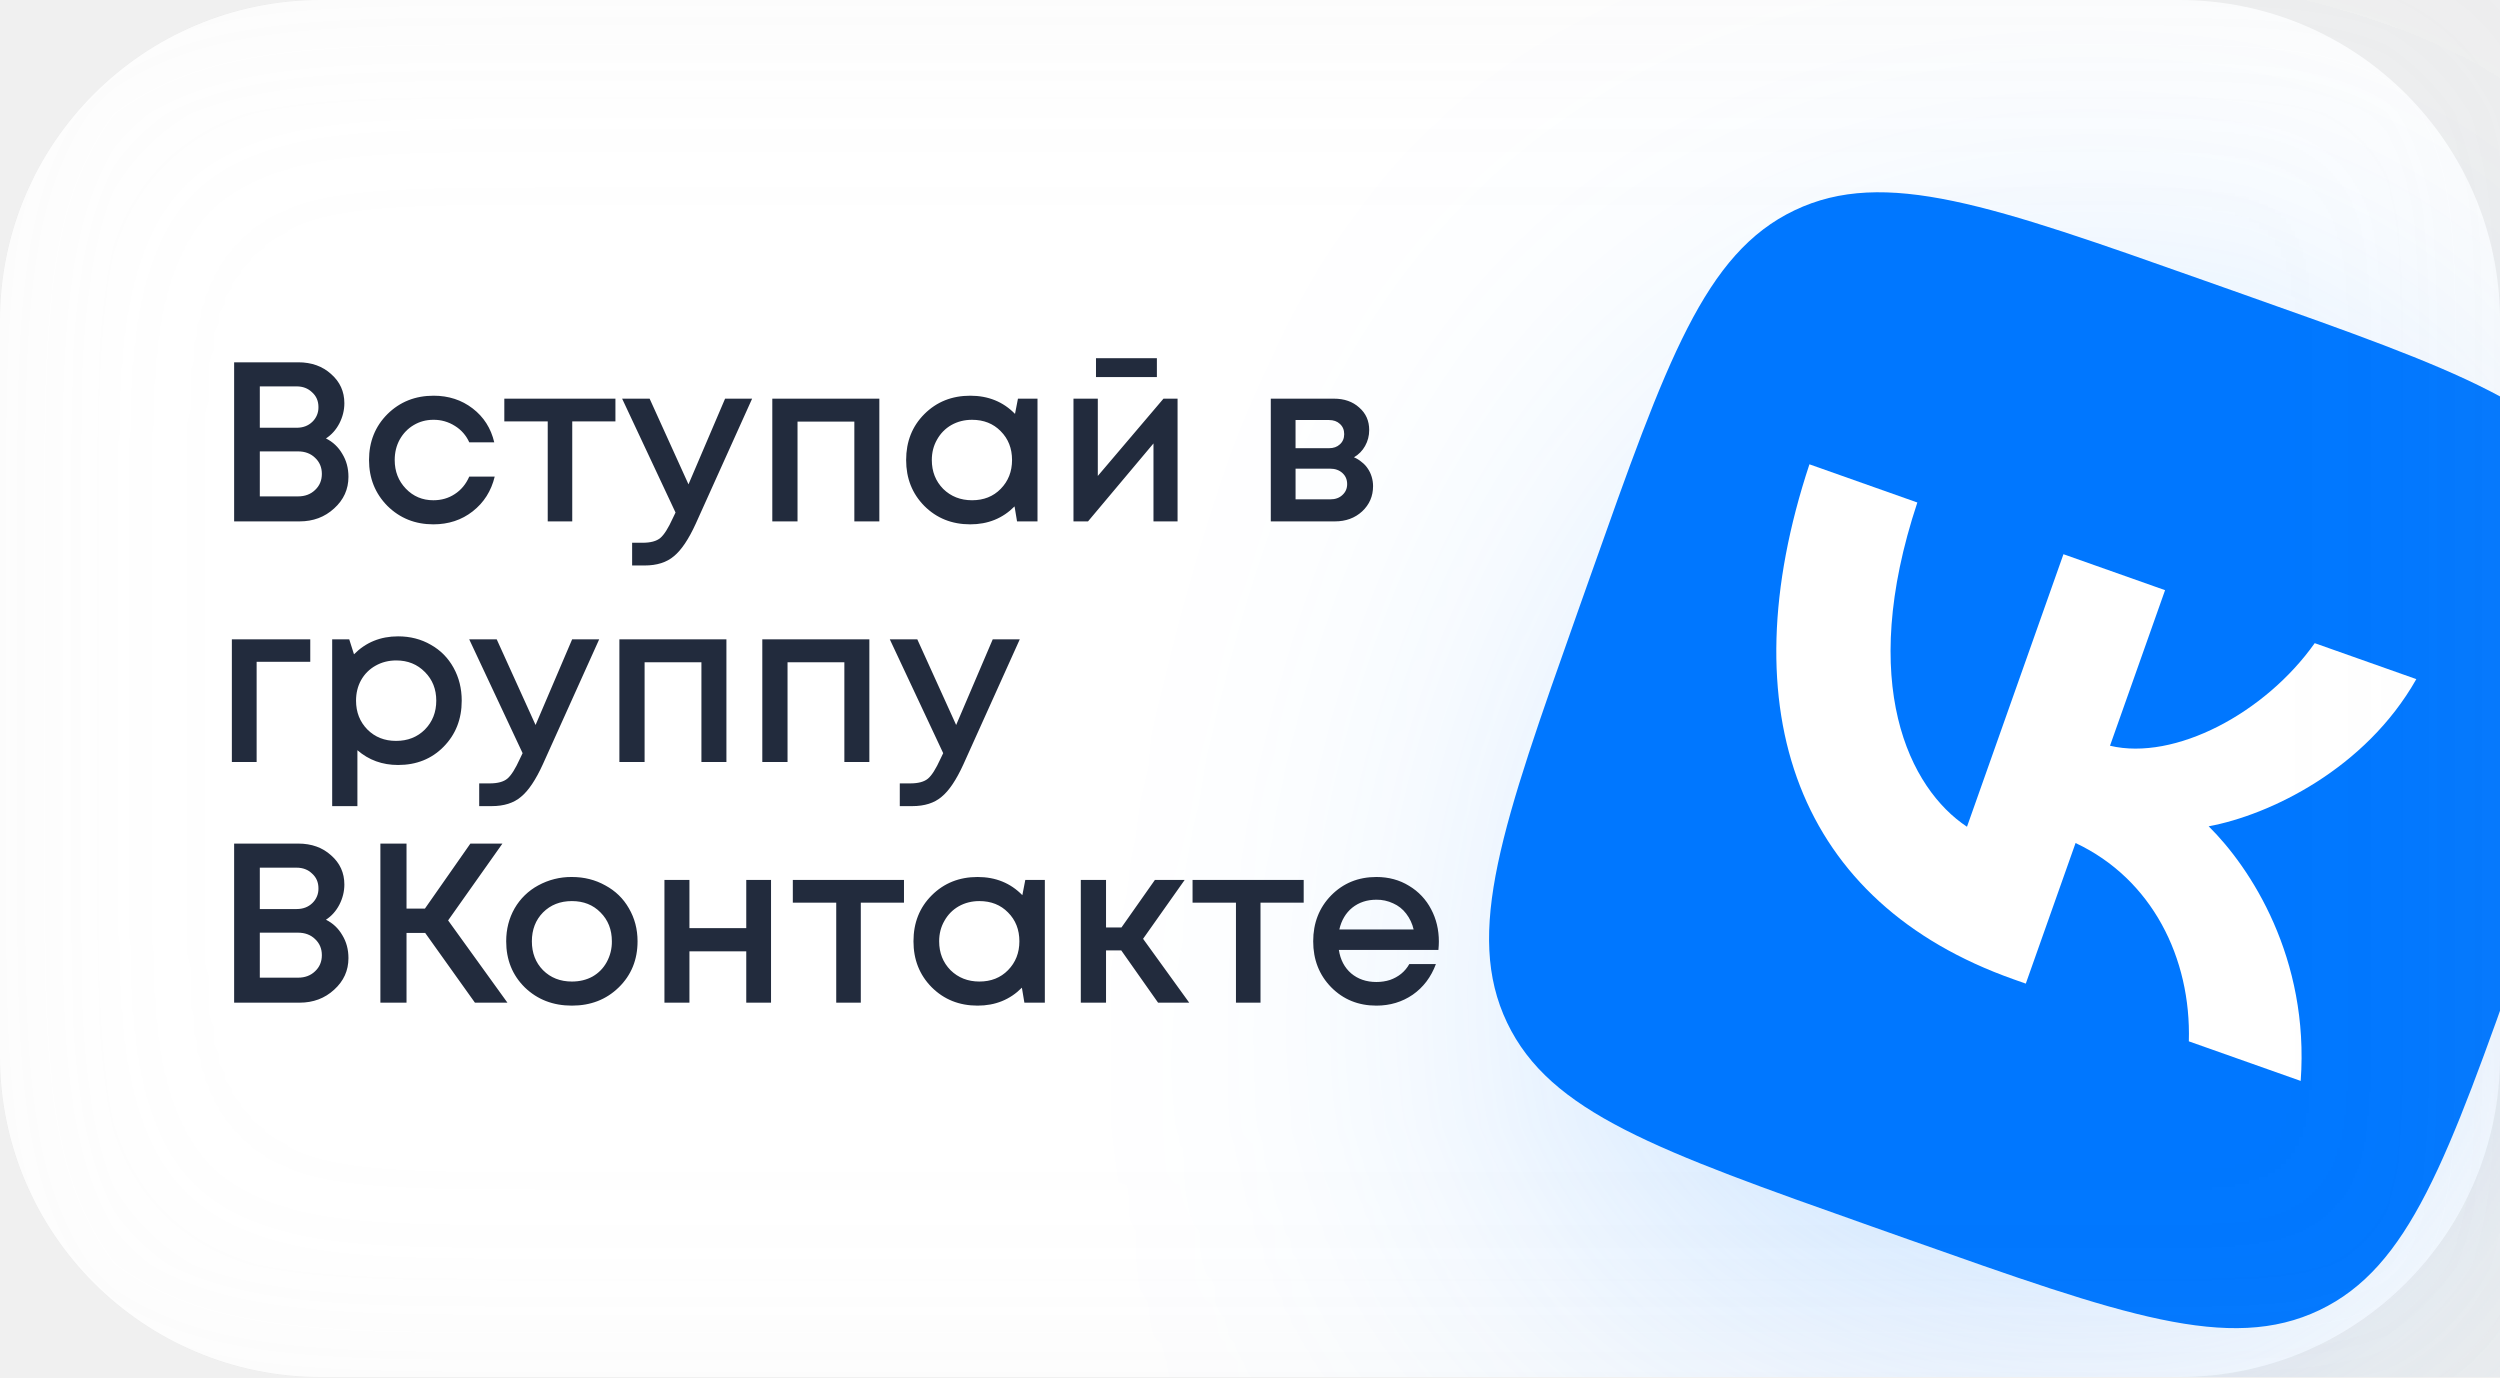
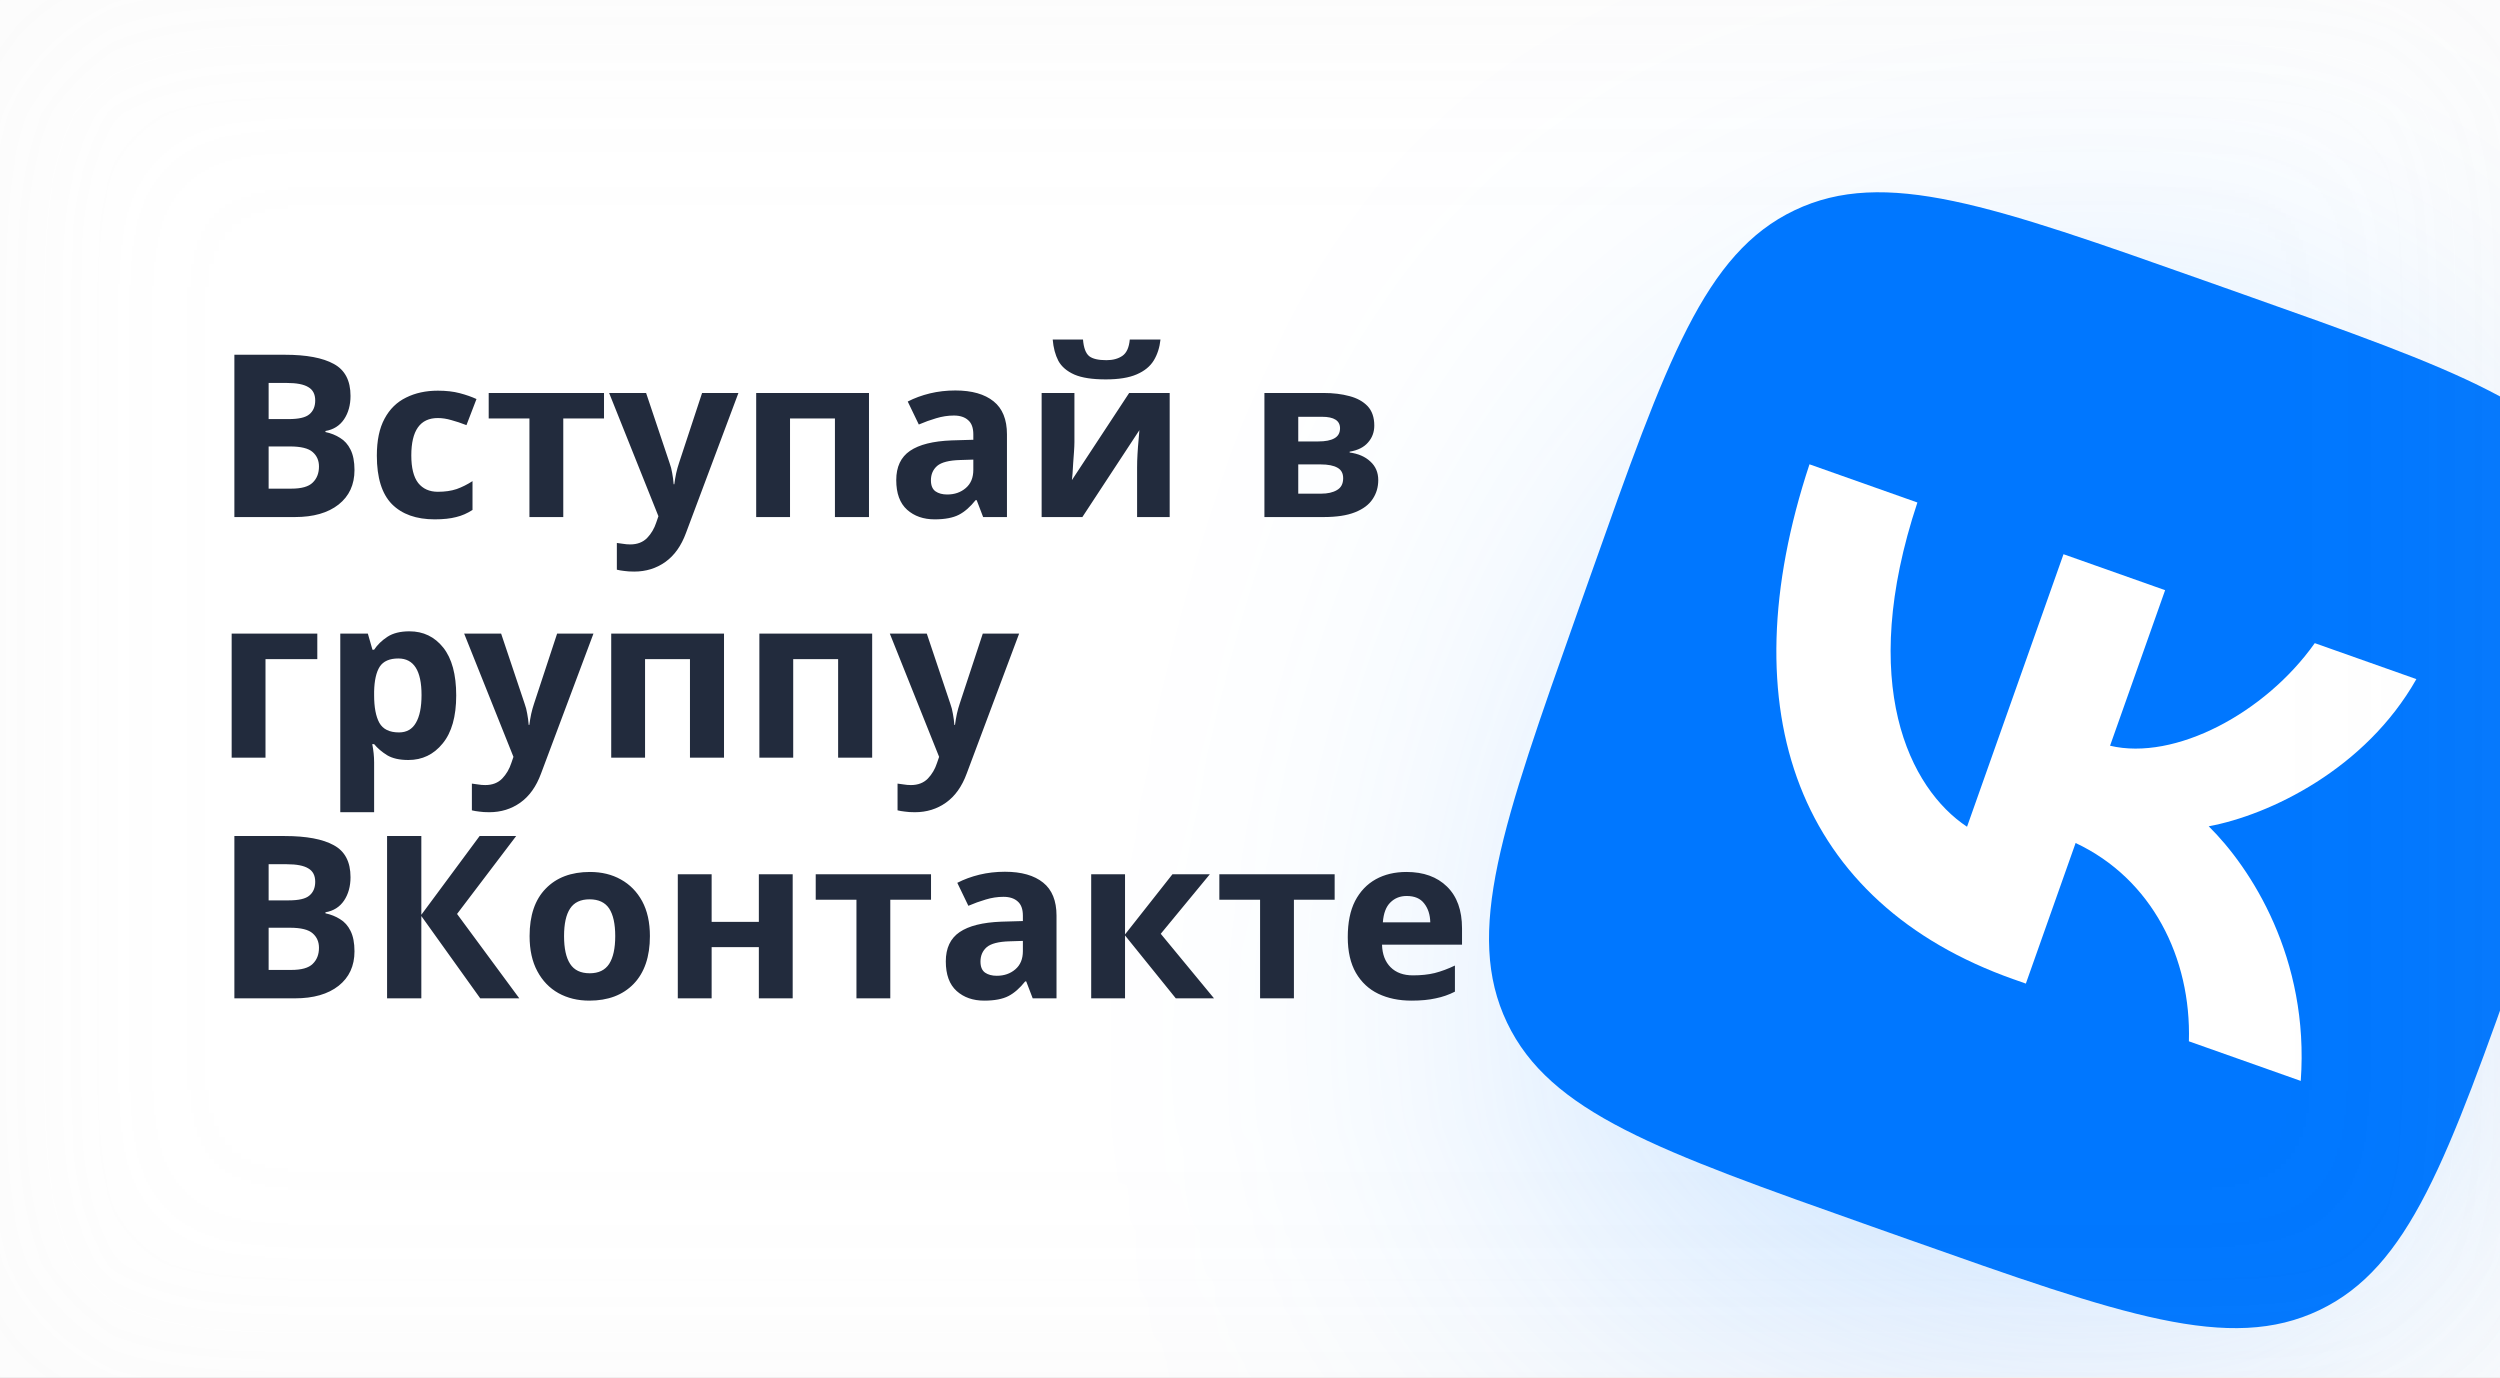
- <svg xmlns="http://www.w3.org/2000/svg" width="187" height="103" fill="none">
-   <g filter="url(#a)">
-     <rect width="187" height="103" fill="#fff" rx="24" />
-     <mask id="b" width="187" height="103" x="0" y="0" maskUnits="userSpaceOnUse" style="mask-type:alpha">
-       <path fill="#fff" stroke="#F4F7FC" d="M.5.5h186v102H.5z" />
-     </mask>
-     <g mask="url(#b)">
-       <g filter="url(#c)" opacity=".4">
-         <path fill="#07F" d="M128.307 66.374c3.418-16.623 5.127-24.934 11.352-29.037 6.226-4.102 14.538-2.393 31.161 1.024l2.938.604c16.623 3.418 24.934 5.127 29.037 11.353 4.102 6.225 2.393 14.537-1.024 31.16l-.605 2.938c-3.417 16.623-5.126 24.934-11.352 29.037-6.226 4.102-14.537 2.393-31.16-1.024l-2.938-.604c-16.623-3.418-24.935-5.127-29.037-11.353-4.102-6.225-2.394-14.537 1.024-31.16l.604-2.938Z" />
-         <path fill="#fff" d="M163.764 92.073c-16.743-3.442-23.933-16.884-20.404-36.066l8.387 1.724c-2.607 14.076 2.355 21.285 7.001 23.517l4.355-21.182 7.898 1.623-2.486 12.091c4.943.474 11.157-3.99 14.117-9.7l7.897 1.624c-2.852 7.199-9.494 11.576-13.878 13.035 3.541 2.642 8.828 8.738 9.428 17.922l-8.693-1.787c-.672-6.2-4.399-11.656-10.426-13.533l-2.246 10.928-.95-.196Z" />
-       </g>
-       <path fill="#07F" d="M119.014 42.937c5.663-15.998 8.494-23.997 15.223-27.208 6.729-3.21 14.728-.38 30.726 5.284l2.828 1c15.998 5.663 23.997 8.495 27.208 15.224 3.21 6.729.379 14.728-5.284 30.726l-1.001 2.828c-5.663 15.998-8.494 23.997-15.223 27.208-6.729 3.21-14.728.379-30.726-5.284l-2.828-1.001c-15.998-5.663-23.997-8.494-27.208-15.223-3.21-6.73-.379-14.728 5.284-30.726l1.001-2.828Z" />
-       <path fill="#fff" d="M150.616 73.252c-16.114-5.704-21.395-20.005-15.271-38.522l8.072 2.857c-4.511 13.586-.583 21.407 3.713 24.254l7.216-20.386 7.601 2.69-4.119 11.637c4.832 1.147 11.598-2.425 15.313-7.674l7.6 2.69c-3.811 6.74-10.99 10.166-15.533 11.01 3.145 3.103 7.547 9.866 6.884 19.045l-8.367-2.961c.184-6.233-2.76-12.149-8.473-14.834l-3.722 10.517-.914-.323Z" />
-       <path fill="#222B3D" d="M24.381 32.795c.521.26.93.646 1.224 1.156.306.499.459 1.071.459 1.717 0 .93-.357 1.717-1.071 2.363-.703.646-1.564.969-2.584.969h-4.896V27.1h4.794c.997 0 1.819.295 2.465.884.657.578.986 1.303.986 2.176 0 .521-.125 1.026-.374 1.513-.25.476-.584.85-1.003 1.122Zm-.561-2.346c0-.453-.159-.822-.476-1.105-.306-.295-.691-.442-1.156-.442h-2.754v3.094h2.754c.476 0 .867-.147 1.173-.442a1.47 1.47 0 0 0 .459-1.105Zm-1.53 6.681c.521 0 .946-.159 1.275-.476.34-.317.51-.72.51-1.207 0-.487-.17-.89-.51-1.207-.329-.317-.754-.476-1.275-.476h-2.856v3.366h2.856Zm10.124 2.091c-1.36 0-2.504-.459-3.434-1.377-.918-.93-1.377-2.074-1.377-3.434 0-1.371.46-2.516 1.377-3.434.93-.918 2.08-1.377 3.451-1.377 1.122 0 2.097.317 2.924.952.828.635 1.366 1.479 1.615 2.533H35.1a2.747 2.747 0 0 0-1.07-1.224 2.922 2.922 0 0 0-1.616-.459c-.532 0-1.02.13-1.462.391-.442.26-.793.623-1.054 1.088-.249.453-.374.963-.374 1.53 0 .85.278 1.564.833 2.142.556.578 1.241.867 2.057.867.601 0 1.134-.153 1.598-.459.476-.306.84-.742 1.088-1.309h1.904c-.26 1.077-.81 1.944-1.649 2.601-.827.646-1.807.969-2.94.969Zm13.62-9.401v1.7h-3.23V39H40.97v-7.48h-3.247v-1.7h8.313Zm8.202 0h2.023l-4.216 9.35c-.533 1.167-1.077 1.978-1.632 2.431-.544.465-1.275.697-2.193.697h-.935v-1.7h.782c.6 0 1.042-.119 1.326-.357.283-.238.595-.731.935-1.479l.204-.425-3.995-8.517h2.057l2.907 6.409 2.737-6.409Zm3.532 0h8.007V39h-1.87v-7.463h-4.25V39h-1.887v-9.18Zm18.375 0h1.462V39h-1.53l-.187-1.122c-.884.895-1.989 1.343-3.315 1.343-1.371 0-2.516-.459-3.434-1.377-.906-.918-1.36-2.063-1.36-3.434 0-1.383.454-2.527 1.36-3.434.918-.918 2.063-1.377 3.434-1.377 1.349 0 2.465.453 3.35 1.36l.22-1.139Zm-5.593 6.749c.578.567 1.298.85 2.16.85.872 0 1.586-.283 2.141-.85.567-.578.85-1.298.85-2.159 0-.873-.283-1.592-.85-2.159-.555-.567-1.27-.85-2.142-.85-.567 0-1.082.13-1.547.391-.453.26-.81.623-1.07 1.088-.261.453-.392.963-.392 1.53 0 .861.284 1.581.85 2.159Zm15.985-9.775v1.411H81.98v-1.411h4.556Zm.493 3.026h1.054V39H86.28v-5.831L81.384 39h-1.088v-9.18h1.82v5.78l4.912-5.78Zm14.249 4.386c.215.09.408.21.578.357.181.136.334.3.459.493.125.181.221.385.289.612.068.227.102.459.102.697 0 .748-.272 1.377-.816 1.887-.544.499-1.224.748-2.04.748h-4.794v-9.18h4.726c.771 0 1.4.221 1.887.663.499.43.748.992.748 1.683 0 .43-.102.827-.306 1.19a2.226 2.226 0 0 1-.833.85Zm-.731-1.734c0-.317-.108-.572-.323-.765-.204-.193-.476-.289-.816-.289h-2.5v2.108h2.5c.34 0 .612-.096.816-.289.215-.193.323-.448.323-.765Zm-1.037 4.879c.374 0 .674-.108.901-.323.238-.215.357-.487.357-.816 0-.34-.119-.618-.357-.833-.238-.215-.544-.323-.918-.323h-2.584v2.295h2.6ZM23.208 47.82v1.683h-4.012V57h-1.853v-9.18h5.865Zm6.569-.221c.907 0 1.723.21 2.448.629.725.408 1.292.98 1.7 1.717.408.737.612 1.558.612 2.465 0 1.383-.453 2.533-1.36 3.451-.895.907-2.029 1.36-3.4 1.36-1.179 0-2.193-.368-3.043-1.105v4.182h-1.887V47.82h1.275l.357 1.122c.884-.895 1.983-1.343 3.298-1.343Zm-2.295 6.97c.567.567 1.28.85 2.142.85.873 0 1.592-.283 2.159-.85.567-.578.85-1.298.85-2.159 0-.861-.283-1.575-.85-2.142-.567-.578-1.28-.867-2.142-.867-.567 0-1.082.13-1.547.391a2.79 2.79 0 0 0-1.088 1.088c-.25.453-.374.963-.374 1.53 0 .861.283 1.581.85 2.159Zm15.315-6.749h2.023l-4.216 9.35c-.532 1.167-1.076 1.978-1.632 2.431-.544.465-1.275.697-2.193.697h-.935v-1.7h.782c.6 0 1.043-.119 1.326-.357.284-.238.595-.731.935-1.479l.204-.425-3.995-8.517h2.057l2.907 6.409 2.737-6.409Zm3.532 0h8.007V57h-1.87v-7.463h-4.25V57H46.33v-9.18Zm10.692 0h8.007V57h-1.87v-7.463h-4.25V57H57.02v-9.18Zm17.236 0h2.023l-4.216 9.35c-.532 1.167-1.076 1.978-1.632 2.431-.544.465-1.275.697-2.193.697h-.935v-1.7h.782c.6 0 1.043-.119 1.326-.357.283-.238.595-.731.935-1.479l.204-.425-3.995-8.517h2.057l2.907 6.409 2.737-6.409ZM24.381 68.795c.521.26.93.646 1.224 1.156.306.499.459 1.071.459 1.717 0 .93-.357 1.717-1.071 2.363-.703.646-1.564.969-2.584.969h-4.896V63.1h4.794c.997 0 1.819.295 2.465.884.657.578.986 1.303.986 2.176 0 .521-.125 1.026-.374 1.513-.25.476-.584.85-1.003 1.122Zm-.561-2.346c0-.453-.159-.822-.476-1.105-.306-.295-.691-.442-1.156-.442h-2.754v3.094h2.754c.476 0 .867-.147 1.173-.442a1.47 1.47 0 0 0 .459-1.105Zm-1.53 6.681c.521 0 .946-.159 1.275-.476.34-.317.51-.72.51-1.207 0-.487-.17-.89-.51-1.207-.329-.317-.754-.476-1.275-.476h-2.856v3.366h2.856ZM35.525 75l-3.723-5.219h-1.394V75h-1.955V63.1h1.955v4.862h1.377l3.4-4.862h2.397l-4.063 5.746L37.956 75h-2.43Zm10.753-1.139c-.93.907-2.096 1.36-3.502 1.36-1.405 0-2.578-.453-3.519-1.36-.93-.918-1.394-2.068-1.394-3.451 0-.907.21-1.728.63-2.465a4.517 4.517 0 0 1 1.767-1.717 5.117 5.117 0 0 1 2.516-.629c.918 0 1.751.21 2.5.629.758.408 1.348.98 1.767 1.717.43.737.646 1.558.646 2.465 0 1.383-.47 2.533-1.41 3.451Zm-3.502-.442c.578 0 1.094-.125 1.547-.374.453-.26.805-.618 1.054-1.071a3.14 3.14 0 0 0 .391-1.564c0-.873-.283-1.592-.85-2.159-.555-.567-1.27-.85-2.142-.85-.873 0-1.592.283-2.159.85-.555.567-.833 1.286-.833 2.159 0 .873.278 1.592.833 2.159.567.567 1.287.85 2.16.85ZM55.82 65.82h1.853V75H55.82v-3.842h-4.25V75H49.7v-9.18h1.87v3.604h4.25V65.82Zm11.798 0v1.7h-3.23V75H62.55v-7.48h-3.247v-1.7h8.313Zm9.074 0h1.462V75h-1.53l-.187-1.122c-.884.895-1.989 1.343-3.315 1.343-1.371 0-2.516-.459-3.434-1.377-.907-.918-1.36-2.063-1.36-3.434 0-1.383.453-2.527 1.36-3.434.918-.918 2.063-1.377 3.434-1.377 1.349 0 2.465.453 3.35 1.36l.22-1.139Zm-5.593 6.749c.578.567 1.298.85 2.16.85.872 0 1.586-.283 2.141-.85.567-.578.85-1.298.85-2.159 0-.873-.283-1.592-.85-2.159-.555-.567-1.27-.85-2.142-.85-.567 0-1.082.13-1.547.391-.453.26-.81.623-1.07 1.088-.262.453-.392.963-.392 1.53 0 .861.283 1.581.85 2.159ZM86.624 75l-2.754-3.91h-1.139V75h-1.887v-9.18h1.887v3.553h1.156l2.499-3.553h2.227l-3.111 4.403L88.953 75h-2.329Zm10.892-9.18v1.7h-3.23V75H92.45v-7.48h-3.247v-1.7h8.313Zm10.111 4.607c0 .17-.011.38-.034.629h-7.446c.114.737.42 1.32.918 1.751.51.43 1.139.646 1.887.646.363 0 .703-.051 1.02-.153.318-.113.595-.266.833-.459.25-.204.454-.448.612-.731h1.989c-.362.975-.94 1.74-1.734 2.295-.793.544-1.7.816-2.72.816-1.348 0-2.476-.459-3.382-1.377-.896-.918-1.343-2.063-1.343-3.434s.447-2.516 1.343-3.434c.906-.918 2.034-1.377 3.382-1.377.918 0 1.734.221 2.448.663a4.376 4.376 0 0 1 1.649 1.751c.386.725.578 1.53.578 2.414Zm-4.675-3.128c-.702 0-1.303.198-1.802.595-.487.397-.81.94-.969 1.632h5.559a3.04 3.04 0 0 0-.561-1.19 2.442 2.442 0 0 0-.969-.765 2.845 2.845 0 0 0-1.258-.272Z" />
+ <svg xmlns="http://www.w3.org/2000/svg" fill="none" viewBox="0 0 187 103">
+   <rect width="187" height="103" fill="#FAFAFA" />
+   <g clip-path="url(#c)" filter="url(#b)">
+     <rect width="187" height="103" fill="#fff" />
+     <g filter="url(#a)" opacity=".4">
+       <path d="m128.31 66.374c3.418-16.623 5.127-24.934 11.352-29.037 6.226-4.102 14.538-2.393 31.161 1.024l2.938 0.604c16.623 3.418 24.934 5.126 29.037 11.352 4.102 6.226 2.393 14.537-1.024 31.16l-0.605 2.938c-3.417 16.623-5.126 24.934-11.352 29.037-6.226 4.102-14.537 2.393-31.16-1.024l-2.938-0.604c-16.623-3.418-24.935-5.127-29.037-11.353-4.102-6.226-2.394-14.537 1.024-31.16l0.604-2.938z" fill="#07f" />
+       <path d="m163.76 92.074c-16.743-3.442-23.933-16.885-20.404-36.067l8.387 1.724c-2.607 14.076 2.355 21.285 7.001 23.517l4.355-21.182 7.898 1.624-2.486 12.091c4.943 0.474 11.157-3.991 14.117-9.7l7.897 1.624c-2.852 7.198-9.494 11.575-13.878 13.035 3.541 2.642 8.828 8.738 9.428 17.922l-8.693-1.787c-0.672-6.2-4.399-11.656-10.426-13.533l-2.246 10.928-0.95-0.195z" fill="#fff" />
    </g>
+     <path d="m119.01 42.937c5.663-15.998 8.494-23.997 15.223-27.208s14.728-0.379 30.726 5.283l2.828 1.001c15.998 5.663 23.997 8.494 27.208 15.223 3.21 6.729 0.379 14.728-5.284 30.726l-1.001 2.828c-5.663 15.998-8.494 23.997-15.223 27.208-6.729 3.211-14.728 0.379-30.726-5.284l-2.828-1.001c-15.998-5.663-23.997-8.494-27.208-15.223-3.21-6.729-0.379-14.728 5.284-30.726l1.001-2.828z" fill="#07f" />
+     <path d="m150.62 73.252c-16.114-5.704-21.395-20.004-15.271-38.522l8.072 2.857c-4.511 13.586-0.583 21.407 3.713 24.254l7.216-20.386 7.601 2.69-4.119 11.636c4.832 1.147 11.598-2.425 15.313-7.674l7.6 2.69c-3.811 6.74-10.99 10.165-15.533 11.01 3.145 3.102 7.547 9.865 6.884 19.045l-8.367-2.962c0.184-6.233-2.76-12.149-8.473-14.834l-3.722 10.517-0.914-0.323z" fill="#fff" />
+     <text fill="#222B3D" font-family="Mont" font-size="17" font-weight="bold" letter-spacing="0em" style="white-space:pre" xml:space="preserve">
+       <tspan x="16" y="38.675">Вступай в 
+ </tspan>
+       <tspan x="16" y="56.675">группу
+ </tspan>
+       <tspan x="16" y="74.675">ВКонтакте</tspan>
+     </text>
  </g>
  <defs>
-     <filter id="a" width="187" height="103" x="0" y="0" color-interpolation-filters="sRGB" filterUnits="userSpaceOnUse">
+     <filter id="b" x="0" y="0" width="187" height="103" color-interpolation-filters="sRGB" filterUnits="userSpaceOnUse">
      <feFlood flood-opacity="0" result="BackgroundImageFix" />
      <feBlend in="SourceGraphic" in2="BackgroundImageFix" result="shape" />
      <feColorMatrix in="SourceAlpha" result="hardAlpha" values="0 0 0 0 0 0 0 0 0 0 0 0 0 0 0 0 0 0 127 0" />
      <feOffset />
      <feGaussianBlur stdDeviation="9" />
      <feComposite in2="hardAlpha" k2="-1" k3="1" operator="arithmetic" />
      <feColorMatrix values="0 0 0 0 0.7 0 0 0 0 0.7 0 0 0 0 0.7 0 0 0 0.05 0" />
-       <feBlend in2="shape" result="effect1_innerShadow_704_137" />
+       <feBlend in2="shape" result="effect1_innerShadow_4_2" />
    </filter>
-     <filter id="c" width="170.912" height="170.912" x="79.281" y="-10.061" color-interpolation-filters="sRGB" filterUnits="userSpaceOnUse">
+     <filter id="a" x="79.281" y="-10.061" width="170.91" height="170.91" color-interpolation-filters="sRGB" filterUnits="userSpaceOnUse">
      <feFlood flood-opacity="0" result="BackgroundImageFix" />
      <feBlend in="SourceGraphic" in2="BackgroundImageFix" result="shape" />
-       <feGaussianBlur result="effect1_foregroundBlur_704_137" stdDeviation="22.5" />
+       <feGaussianBlur result="effect1_foregroundBlur_4_2" stdDeviation="22.5" />
    </filter>
+     <clipPath id="c">
+       <rect width="187" height="103" fill="#fff" />
+     </clipPath>
  </defs>
</svg>
